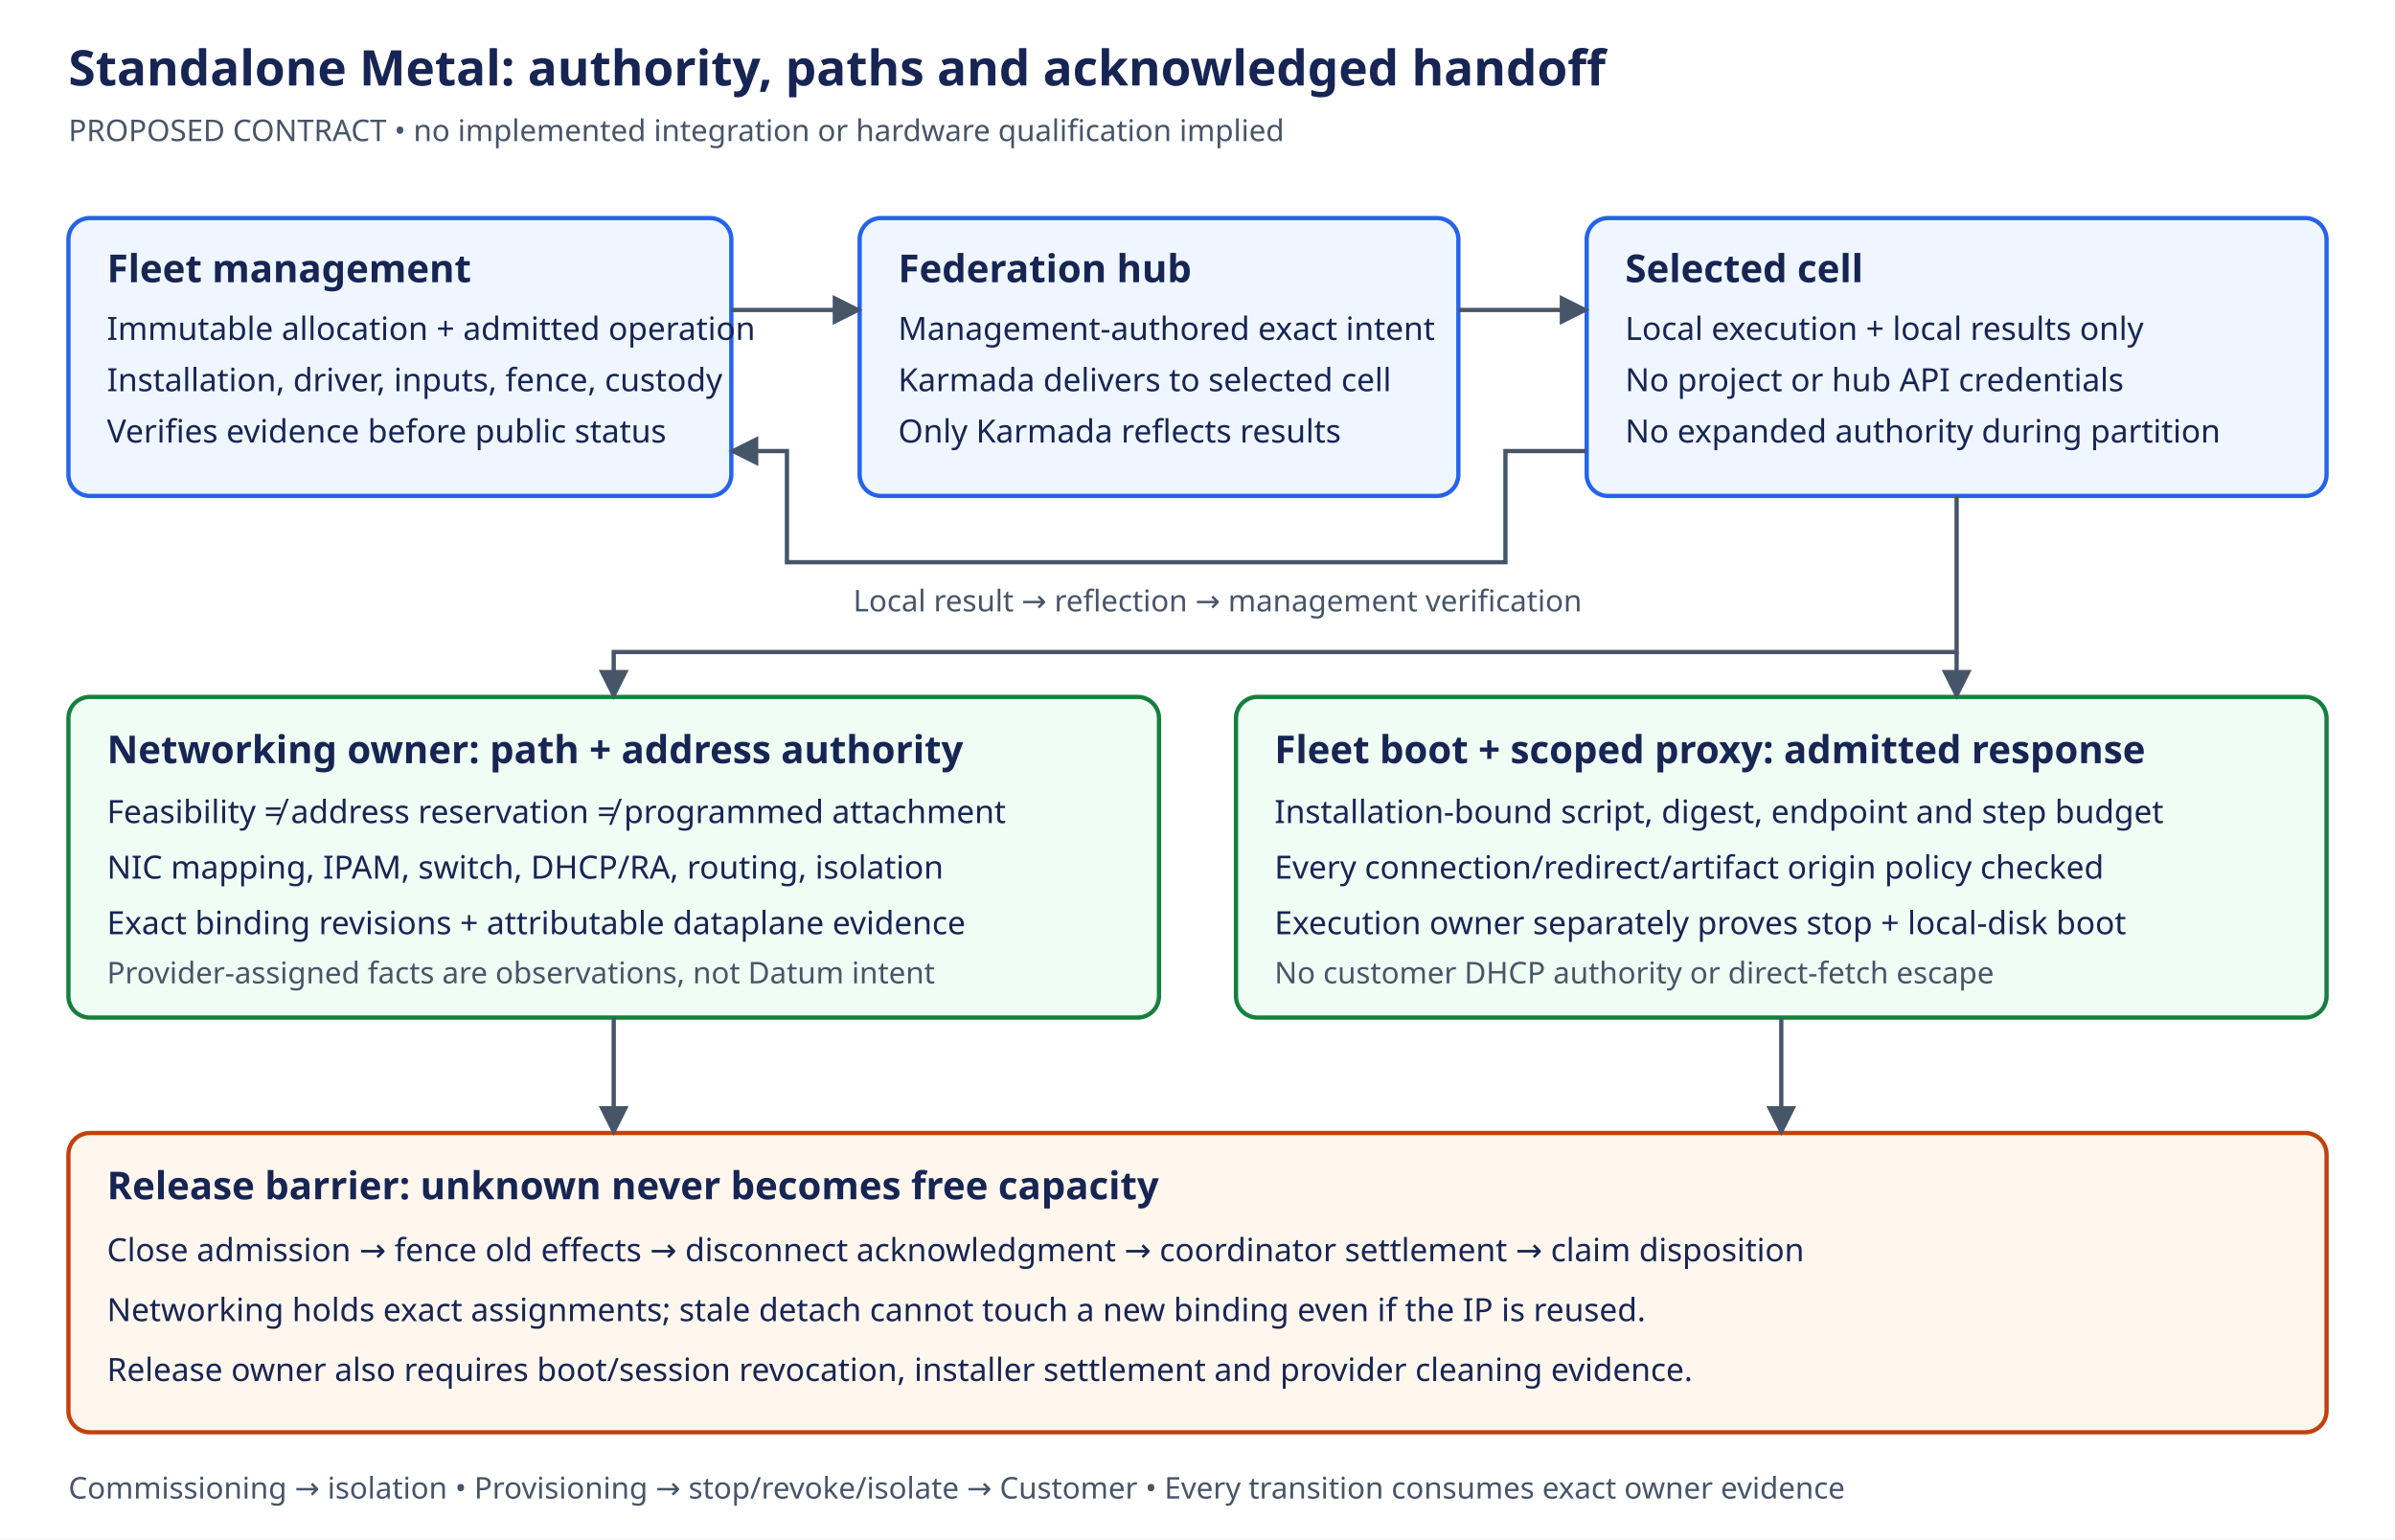
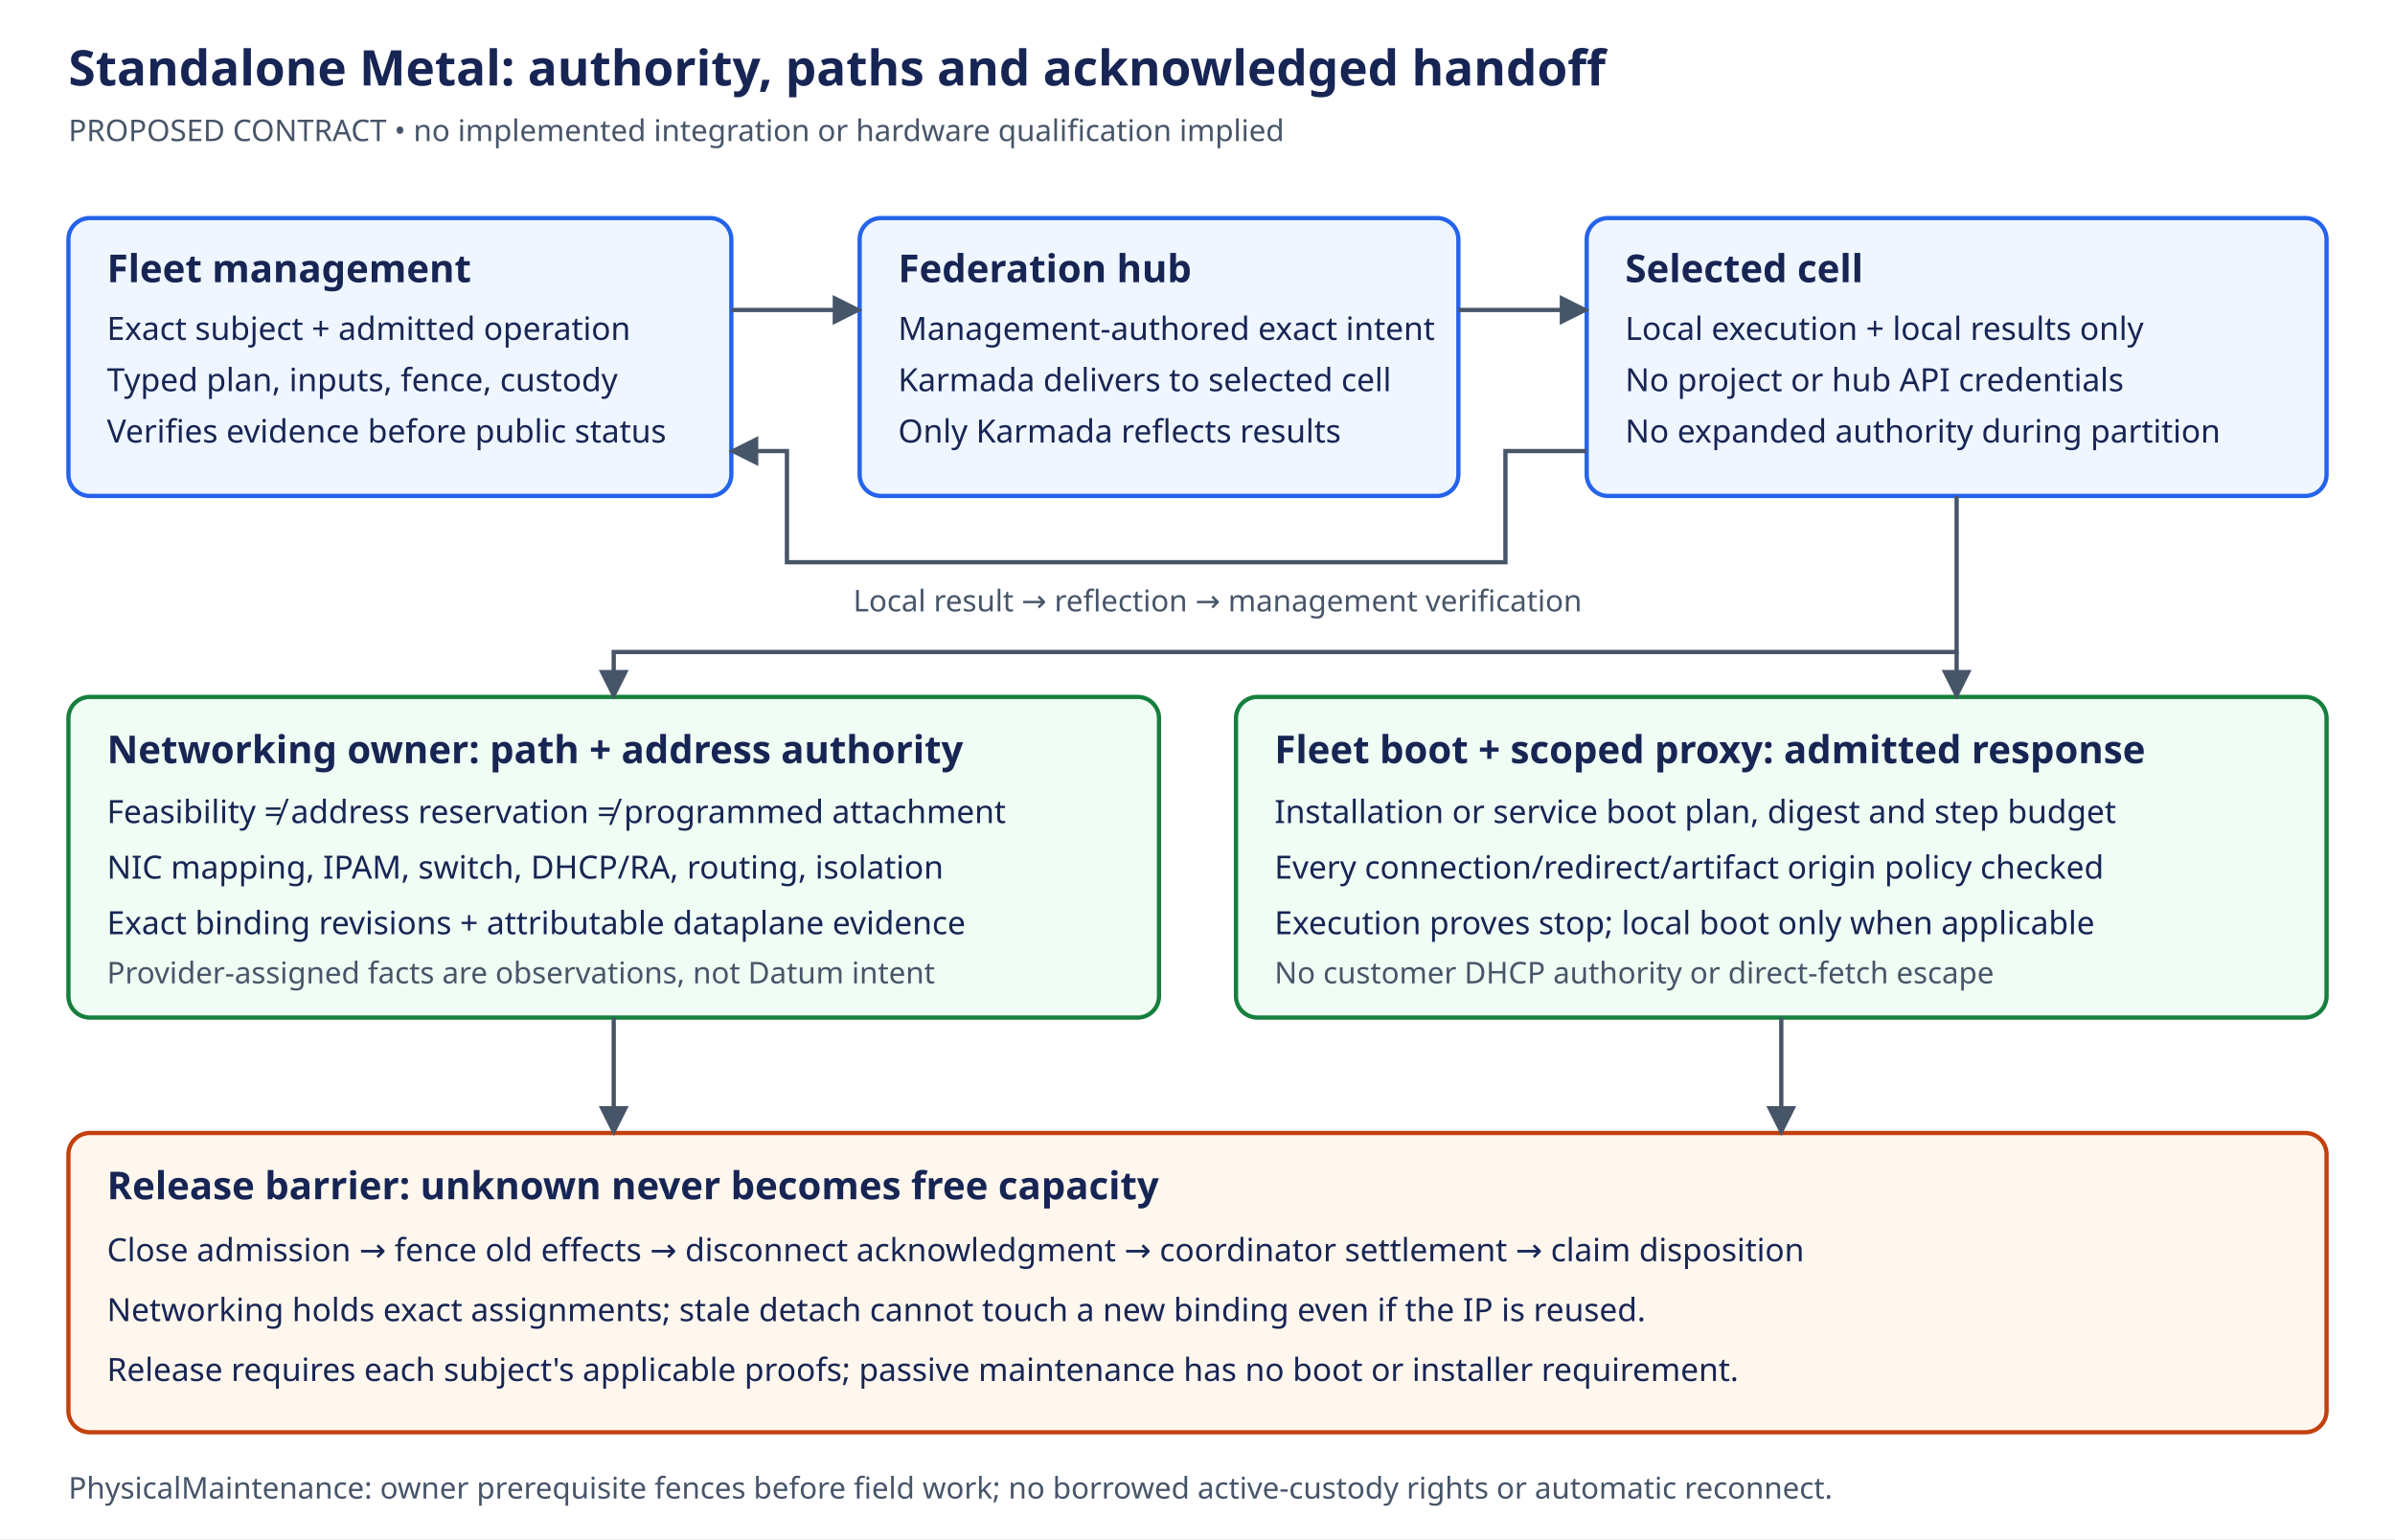
<svg xmlns="http://www.w3.org/2000/svg" width="1120" height="720" viewBox="0 0 1120 720" role="img" aria-labelledby="title description">
  <defs>
    <marker id="arrow" viewBox="0 0 10 10" refX="9" refY="5" markerWidth="7" markerHeight="7" orient="auto-start-reverse">
      <path d="M 0 0 L 10 5 L 0 10 z" fill="#475569" />
    </marker>
    <style>
      text { font-family: sans-serif; fill: #172554; }
      .title { font-size: 23px; font-weight: bold; }
      .heading { font-size: 18px; font-weight: bold; }
      .body { font-size: 15px; }
      .note { font-size: 14px; fill: #475569; }
      .box { fill: #eff6ff; stroke: #2563eb; stroke-width: 2; rx: 10; }
      .owner { fill: #f0fdf4; stroke: #15803d; stroke-width: 2; rx: 10; }
      .gate { fill: #fff7ed; stroke: #c2410c; stroke-width: 2; rx: 10; }
      .edge { fill: none; stroke: #475569; stroke-width: 2; marker-end: url(#arrow); }
    </style>
  </defs>
  <rect width="1120" height="720" fill="#ffffff" />
  <text x="32" y="40" class="title">Standalone Metal: authority, paths and acknowledged handoff</text>
  <text x="32" y="66" class="note">PROPOSED CONTRACT • no implemented integration or hardware qualification implied</text>
  <rect x="32" y="102" width="310" height="130" class="box" />
  <text x="50" y="132" class="heading">Fleet management</text>
-   <text x="50" y="159" class="body">Immutable allocation + admitted operation</text>
-   <text x="50" y="183" class="body">Installation, driver, inputs, fence, custody</text>
+   <text x="50" y="159" class="body">Exact subject + admitted operation</text>
+   <text x="50" y="183" class="body">Typed plan, inputs, fence, custody</text>
  <text x="50" y="207" class="body">Verifies evidence before public status</text>
  <rect x="402" y="102" width="280" height="130" class="box" />
  <text x="420" y="132" class="heading">Federation hub</text>
  <text x="420" y="159" class="body">Management-authored exact intent</text>
  <text x="420" y="183" class="body">Karmada delivers to selected cell</text>
  <text x="420" y="207" class="body">Only Karmada reflects results</text>
  <rect x="742" y="102" width="346" height="130" class="box" />
  <text x="760" y="132" class="heading">Selected cell</text>
  <text x="760" y="159" class="body">Local execution + local results only</text>
  <text x="760" y="183" class="body">No project or hub API credentials</text>
  <text x="760" y="207" class="body">No expanded authority during partition</text>
  <path d="M342 145 H402" class="edge" />
  <path d="M682 145 H742" class="edge" />
  <path d="M742 211 H704 V263 H368 V211 H342" class="edge" />
  <text x="399" y="286" class="note">Local result → reflection → management verification</text>
  <rect x="32" y="326" width="510" height="150" class="owner" />
  <text x="50" y="357" class="heading">Networking owner: path + address authority</text>
  <text x="50" y="385" class="body">Feasibility ≠ address reservation ≠ programmed attachment</text>
  <text x="50" y="411" class="body">NIC mapping, IPAM, switch, DHCP/RA, routing, isolation</text>
  <text x="50" y="437" class="body">Exact binding revisions + attributable dataplane evidence</text>
  <text x="50" y="460" class="note">Provider-assigned facts are observations, not Datum intent</text>
  <rect x="578" y="326" width="510" height="150" class="owner" />
  <text x="596" y="357" class="heading">Fleet boot + scoped proxy: admitted response</text>
-   <text x="596" y="385" class="body">Installation-bound script, digest, endpoint and step budget</text>
+   <text x="596" y="385" class="body">Installation or service boot plan, digest and step budget</text>
  <text x="596" y="411" class="body">Every connection/redirect/artifact origin policy checked</text>
-   <text x="596" y="437" class="body">Execution owner separately proves stop + local-disk boot</text>
+   <text x="596" y="437" class="body">Execution proves stop; local boot only when applicable</text>
  <text x="596" y="460" class="note">No customer DHCP authority or direct-fetch escape</text>
  <path d="M915 232 V305 H287 V326" class="edge" />
  <path d="M915 305 V326" class="edge" />
  <rect x="32" y="530" width="1056" height="140" class="gate" />
  <text x="50" y="561" class="heading">Release barrier: unknown never becomes free capacity</text>
  <text x="50" y="590" class="body">Close admission → fence old effects → disconnect acknowledgment → coordinator settlement → claim disposition</text>
  <text x="50" y="618" class="body">Networking holds exact assignments; stale detach cannot touch a new binding even if the IP is reused.</text>
-   <text x="50" y="646" class="body">Release owner also requires boot/session revocation, installer settlement and provider cleaning evidence.</text>
+   <text x="50" y="646" class="body">Release requires each subject's applicable proofs; passive maintenance has no boot or installer requirement.</text>
  <path d="M287 476 V530" class="edge" />
  <path d="M833 476 V530" class="edge" />
-   <text x="32" y="701" class="note">Commissioning → isolation • Provisioning → stop/revoke/isolate → Customer • Every transition consumes exact owner evidence</text>
+   <text x="32" y="701" class="note">PhysicalMaintenance: owner prerequisite fences before field work; no borrowed active-custody rights or automatic reconnect.</text>
</svg>
